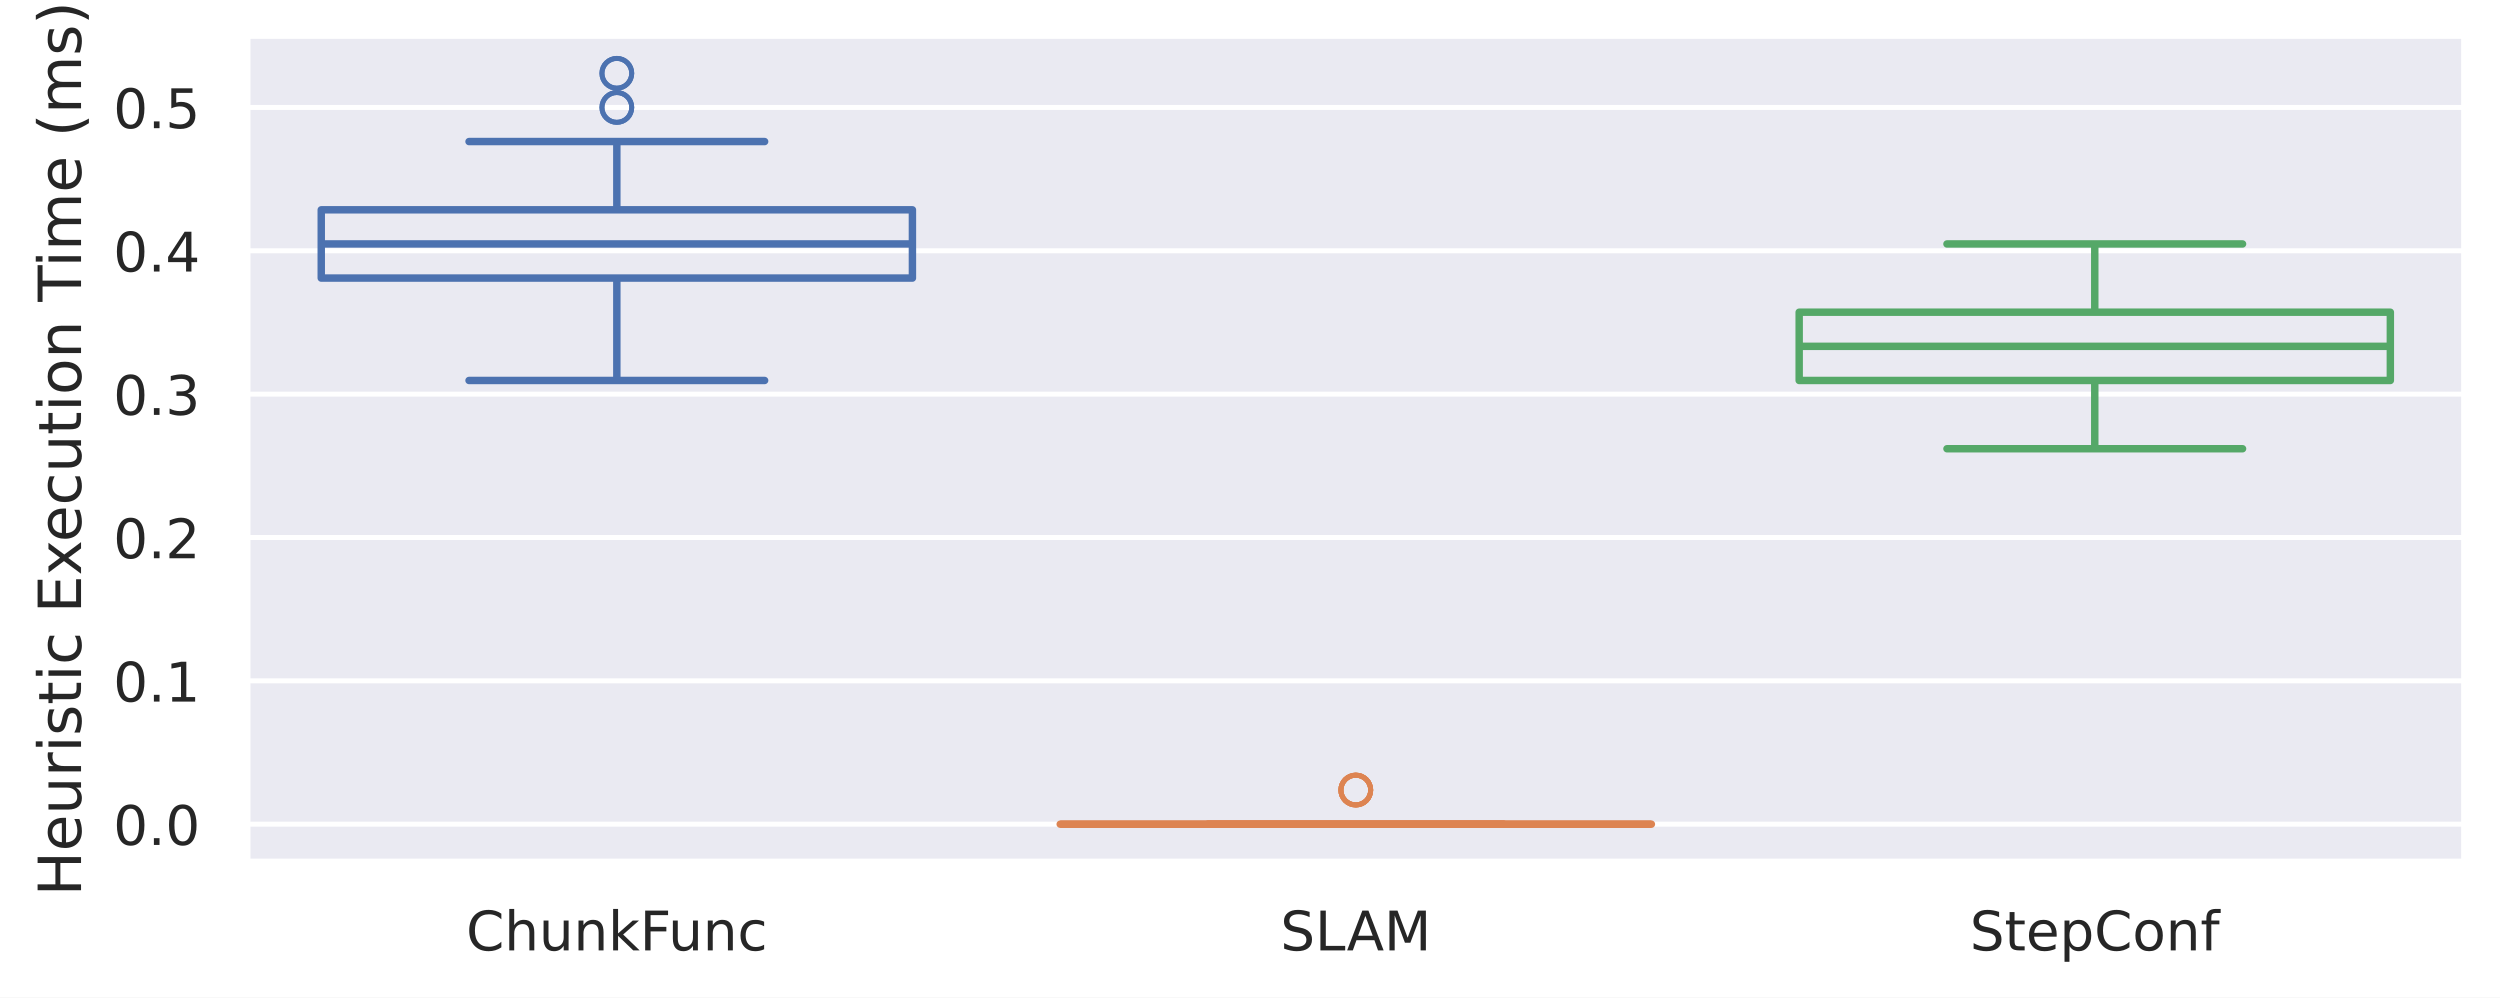
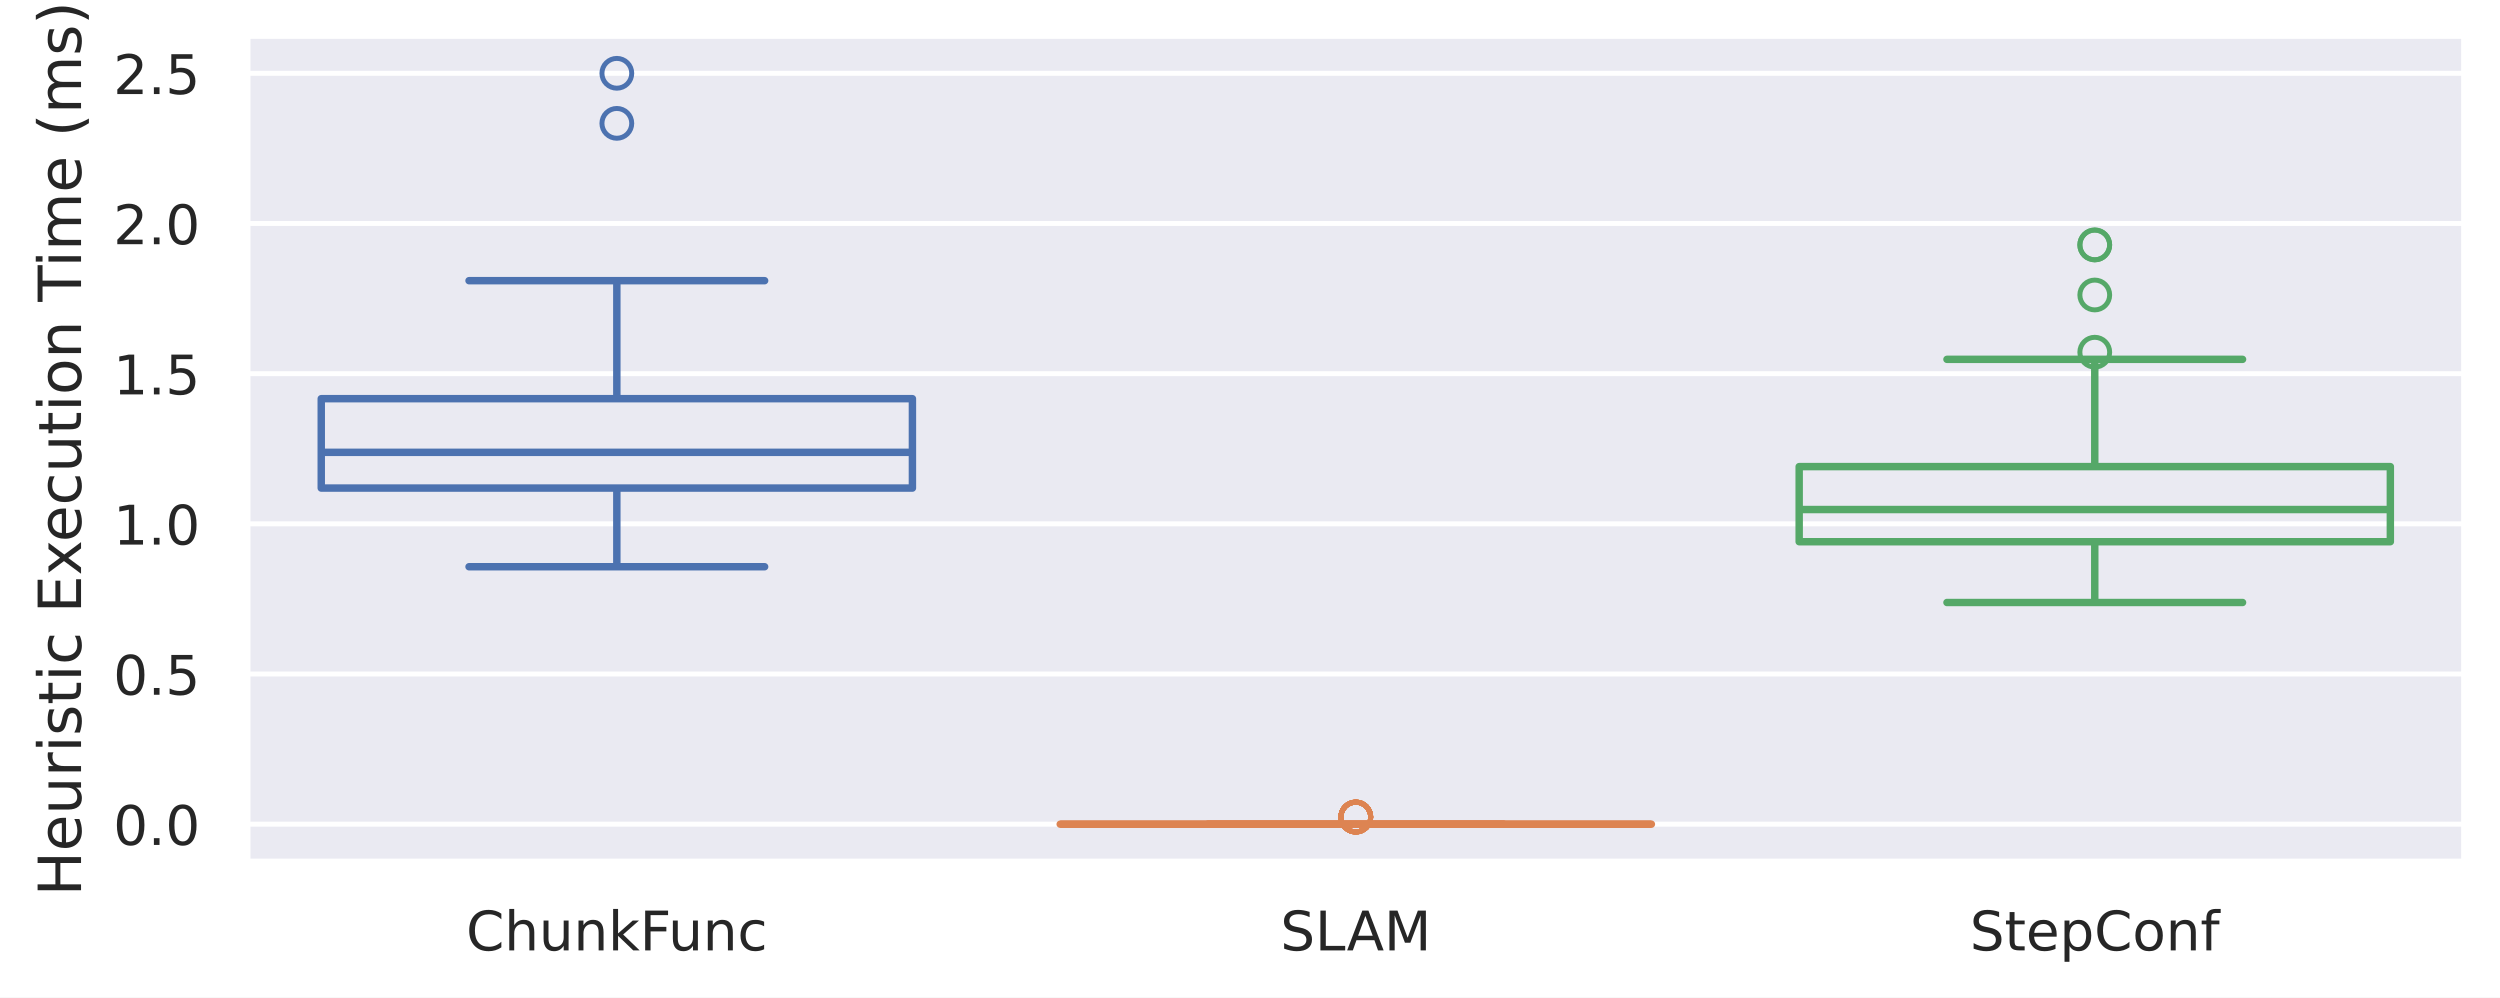
<svg xmlns="http://www.w3.org/2000/svg" xmlns:xlink="http://www.w3.org/1999/xlink" width="503.407pt" height="200.866pt" viewBox="0 0 503.407 200.866" version="1.1">
  <defs>
    <style type="text/css">*{stroke-linejoin: round; stroke-linecap: butt}</style>
  </defs>
  <g id="figure_1">
    <g id="patch_1">
      <path d="M 0 200.866  L 503.407 200.866  L 503.407 0  L 0 0  z " style="fill: #ffffff" />
    </g>
    <g id="axes_1">
      <g id="patch_2">
        <path d="M 49.807 173.52  L 496.207 173.52  L 496.207 7.2  L 49.807 7.2  z " style="fill: #eaeaf2" />
      </g>
      <g id="matplotlib.axis_1">
        <g id="xtick_1">
          <g id="text_1">
            <g style="fill: #262626" transform="translate(93.86867 191.3783) scale(0.11 -0.11)">
              <defs>
                <path id="DejaVuSans-43" d="M 4122 4306  L 4122 3641  Q 3803 3938 3442 4084  Q 3081 4231 2675 4231  Q 1875 4231 1450 3742  Q 1025 3253 1025 2328  Q 1025 1406 1450 917  Q 1875 428 2675 428  Q 3081 428 3442 575  Q 3803 722 4122 1019  L 4122 359  Q 3791 134 3420 21  Q 3050 -91 2638 -91  Q 1578 -91 968 557  Q 359 1206 359 2328  Q 359 3453 968 4101  Q 1578 4750 2638 4750  Q 3056 4750 3426 4639  Q 3797 4528 4122 4306  z " transform="scale(0.015625)" />
                <path id="DejaVuSans-68" d="M 3513 2113  L 3513 0  L 2938 0  L 2938 2094  Q 2938 2591 2744 2837  Q 2550 3084 2163 3084  Q 1697 3084 1428 2787  Q 1159 2491 1159 1978  L 1159 0  L 581 0  L 581 4863  L 1159 4863  L 1159 2956  Q 1366 3272 1645 3428  Q 1925 3584 2291 3584  Q 2894 3584 3203 3211  Q 3513 2838 3513 2113  z " transform="scale(0.015625)" />
                <path id="DejaVuSans-75" d="M 544 1381  L 544 3500  L 1119 3500  L 1119 1403  Q 1119 906 1312 657  Q 1506 409 1894 409  Q 2359 409 2629 706  Q 2900 1003 2900 1516  L 2900 3500  L 3475 3500  L 3475 0  L 2900 0  L 2900 538  Q 2691 219 2414 64  Q 2138 -91 1772 -91  Q 1169 -91 856 284  Q 544 659 544 1381  z M 1991 3584  L 1991 3584  z " transform="scale(0.015625)" />
                <path id="DejaVuSans-6e" d="M 3513 2113  L 3513 0  L 2938 0  L 2938 2094  Q 2938 2591 2744 2837  Q 2550 3084 2163 3084  Q 1697 3084 1428 2787  Q 1159 2491 1159 1978  L 1159 0  L 581 0  L 581 3500  L 1159 3500  L 1159 2956  Q 1366 3272 1645 3428  Q 1925 3584 2291 3584  Q 2894 3584 3203 3211  Q 3513 2838 3513 2113  z " transform="scale(0.015625)" />
                <path id="DejaVuSans-6b" d="M 581 4863  L 1159 4863  L 1159 1991  L 2875 3500  L 3609 3500  L 1753 1863  L 3688 0  L 2938 0  L 1159 1709  L 1159 0  L 581 0  L 581 4863  z " transform="scale(0.015625)" />
                <path id="DejaVuSans-46" d="M 628 4666  L 3309 4666  L 3309 4134  L 1259 4134  L 1259 2759  L 3109 2759  L 3109 2228  L 1259 2228  L 1259 0  L 628 0  L 628 4666  z " transform="scale(0.015625)" />
                <path id="DejaVuSans-63" d="M 3122 3366  L 3122 2828  Q 2878 2963 2633 3030  Q 2388 3097 2138 3097  Q 1578 3097 1268 2742  Q 959 2388 959 1747  Q 959 1106 1268 751  Q 1578 397 2138 397  Q 2388 397 2633 464  Q 2878 531 3122 666  L 3122 134  Q 2881 22 2623 -34  Q 2366 -91 2075 -91  Q 1284 -91 818 406  Q 353 903 353 1747  Q 353 2603 823 3093  Q 1294 3584 2113 3584  Q 2378 3584 2631 3529  Q 2884 3475 3122 3366  z " transform="scale(0.015625)" />
              </defs>
              <use xlink:href="#DejaVuSans-43" />
              <use xlink:href="#DejaVuSans-68" x="69.824" />
              <use xlink:href="#DejaVuSans-75" x="133.203" />
              <use xlink:href="#DejaVuSans-6e" x="196.582" />
              <use xlink:href="#DejaVuSans-6b" x="259.961" />
              <use xlink:href="#DejaVuSans-46" x="317.871" />
              <use xlink:href="#DejaVuSans-75" x="369.891" />
              <use xlink:href="#DejaVuSans-6e" x="433.27" />
              <use xlink:href="#DejaVuSans-63" x="496.648" />
            </g>
          </g>
        </g>
        <g id="xtick_2">
          <g id="text_2">
            <g style="fill: #262626" transform="translate(257.8195 191.3783) scale(0.11 -0.11)">
              <defs>
                <path id="DejaVuSans-53" d="M 3425 4513  L 3425 3897  Q 3066 4069 2747 4153  Q 2428 4238 2131 4238  Q 1616 4238 1336 4038  Q 1056 3838 1056 3469  Q 1056 3159 1242 3001  Q 1428 2844 1947 2747  L 2328 2669  Q 3034 2534 3370 2195  Q 3706 1856 3706 1288  Q 3706 609 3251 259  Q 2797 -91 1919 -91  Q 1588 -91 1214 -16  Q 841 59 441 206  L 441 856  Q 825 641 1194 531  Q 1563 422 1919 422  Q 2459 422 2753 634  Q 3047 847 3047 1241  Q 3047 1584 2836 1778  Q 2625 1972 2144 2069  L 1759 2144  Q 1053 2284 737 2584  Q 422 2884 422 3419  Q 422 4038 858 4394  Q 1294 4750 2059 4750  Q 2388 4750 2728 4690  Q 3069 4631 3425 4513  z " transform="scale(0.015625)" />
                <path id="DejaVuSans-4c" d="M 628 4666  L 1259 4666  L 1259 531  L 3531 531  L 3531 0  L 628 0  L 628 4666  z " transform="scale(0.015625)" />
                <path id="DejaVuSans-41" d="M 2188 4044  L 1331 1722  L 3047 1722  L 2188 4044  z M 1831 4666  L 2547 4666  L 4325 0  L 3669 0  L 3244 1197  L 1141 1197  L 716 0  L 50 0  L 1831 4666  z " transform="scale(0.015625)" />
                <path id="DejaVuSans-4d" d="M 628 4666  L 1569 4666  L 2759 1491  L 3956 4666  L 4897 4666  L 4897 0  L 4281 0  L 4281 4097  L 3078 897  L 2444 897  L 1241 4097  L 1241 0  L 628 0  L 628 4666  z " transform="scale(0.015625)" />
              </defs>
              <use xlink:href="#DejaVuSans-53" />
              <use xlink:href="#DejaVuSans-4c" x="63.477" />
              <use xlink:href="#DejaVuSans-41" x="121.439" />
              <use xlink:href="#DejaVuSans-4d" x="189.848" />
            </g>
          </g>
        </g>
        <g id="xtick_3">
          <g id="text_3">
            <g style="fill: #262626" transform="translate(396.6559 191.3783) scale(0.11 -0.11)">
              <defs>
                <path id="DejaVuSans-74" d="M 1172 4494  L 1172 3500  L 2356 3500  L 2356 3053  L 1172 3053  L 1172 1153  Q 1172 725 1289 603  Q 1406 481 1766 481  L 2356 481  L 2356 0  L 1766 0  Q 1100 0 847 248  Q 594 497 594 1153  L 594 3053  L 172 3053  L 172 3500  L 594 3500  L 594 4494  L 1172 4494  z " transform="scale(0.015625)" />
                <path id="DejaVuSans-65" d="M 3597 1894  L 3597 1613  L 953 1613  Q 991 1019 1311 708  Q 1631 397 2203 397  Q 2534 397 2845 478  Q 3156 559 3463 722  L 3463 178  Q 3153 47 2828 -22  Q 2503 -91 2169 -91  Q 1331 -91 842 396  Q 353 884 353 1716  Q 353 2575 817 3079  Q 1281 3584 2069 3584  Q 2775 3584 3186 3129  Q 3597 2675 3597 1894  z M 3022 2063  Q 3016 2534 2758 2815  Q 2500 3097 2075 3097  Q 1594 3097 1305 2825  Q 1016 2553 972 2059  L 3022 2063  z " transform="scale(0.015625)" />
                <path id="DejaVuSans-70" d="M 1159 525  L 1159 -1331  L 581 -1331  L 581 3500  L 1159 3500  L 1159 2969  Q 1341 3281 1617 3432  Q 1894 3584 2278 3584  Q 2916 3584 3314 3078  Q 3713 2572 3713 1747  Q 3713 922 3314 415  Q 2916 -91 2278 -91  Q 1894 -91 1617 61  Q 1341 213 1159 525  z M 3116 1747  Q 3116 2381 2855 2742  Q 2594 3103 2138 3103  Q 1681 3103 1420 2742  Q 1159 2381 1159 1747  Q 1159 1113 1420 752  Q 1681 391 2138 391  Q 2594 391 2855 752  Q 3116 1113 3116 1747  z " transform="scale(0.015625)" />
                <path id="DejaVuSans-6f" d="M 1959 3097  Q 1497 3097 1228 2736  Q 959 2375 959 1747  Q 959 1119 1226 758  Q 1494 397 1959 397  Q 2419 397 2687 759  Q 2956 1122 2956 1747  Q 2956 2369 2687 2733  Q 2419 3097 1959 3097  z M 1959 3584  Q 2709 3584 3137 3096  Q 3566 2609 3566 1747  Q 3566 888 3137 398  Q 2709 -91 1959 -91  Q 1206 -91 779 398  Q 353 888 353 1747  Q 353 2609 779 3096  Q 1206 3584 1959 3584  z " transform="scale(0.015625)" />
                <path id="DejaVuSans-66" d="M 2375 4863  L 2375 4384  L 1825 4384  Q 1516 4384 1395 4259  Q 1275 4134 1275 3809  L 1275 3500  L 2222 3500  L 2222 3053  L 1275 3053  L 1275 0  L 697 0  L 697 3053  L 147 3053  L 147 3500  L 697 3500  L 697 3744  Q 697 4328 969 4595  Q 1241 4863 1831 4863  L 2375 4863  z " transform="scale(0.015625)" />
              </defs>
              <use xlink:href="#DejaVuSans-53" />
              <use xlink:href="#DejaVuSans-74" x="63.477" />
              <use xlink:href="#DejaVuSans-65" x="102.686" />
              <use xlink:href="#DejaVuSans-70" x="164.209" />
              <use xlink:href="#DejaVuSans-43" x="227.686" />
              <use xlink:href="#DejaVuSans-6f" x="297.51" />
              <use xlink:href="#DejaVuSans-6e" x="358.691" />
              <use xlink:href="#DejaVuSans-66" x="422.07" />
            </g>
          </g>
        </g>
      </g>
      <g id="matplotlib.axis_2">
        <g id="ytick_1">
          <g id="line2d_1">
-             <path d="M 49.807 165.96  L 496.207 165.96  " clip-path="url(#pb1364925b4)" style="fill: none; stroke: #ffffff; stroke-linecap: round" />
+             <path d="M 49.807 165.96  L 496.207 165.96  " clip-path="url(#p8daf8f46fb)" style="fill: none; stroke: #ffffff; stroke-linecap: round" />
          </g>
          <g id="text_4">
            <g style="fill: #262626" transform="translate(22.81375 170.1391) scale(0.11 -0.11)">
              <defs>
                <path id="DejaVuSans-30" d="M 2034 4250  Q 1547 4250 1301 3770  Q 1056 3291 1056 2328  Q 1056 1369 1301 889  Q 1547 409 2034 409  Q 2525 409 2770 889  Q 3016 1369 3016 2328  Q 3016 3291 2770 3770  Q 2525 4250 2034 4250  z M 2034 4750  Q 2819 4750 3233 4129  Q 3647 3509 3647 2328  Q 3647 1150 3233 529  Q 2819 -91 2034 -91  Q 1250 -91 836 529  Q 422 1150 422 2328  Q 422 3509 836 4129  Q 1250 4750 2034 4750  z " transform="scale(0.015625)" />
                <path id="DejaVuSans-2e" d="M 684 794  L 1344 794  L 1344 0  L 684 0  L 684 794  z " transform="scale(0.015625)" />
              </defs>
              <use xlink:href="#DejaVuSans-30" />
              <use xlink:href="#DejaVuSans-2e" x="63.623" />
              <use xlink:href="#DejaVuSans-30" x="95.41" />
            </g>
          </g>
        </g>
        <g id="ytick_2">
          <g id="line2d_2">
-             <path d="M 49.807 137.095  L 496.207 137.095  " clip-path="url(#pb1364925b4)" style="fill: none; stroke: #ffffff; stroke-linecap: round" />
+             <path d="M 49.807 135.72  L 496.207 135.72  " clip-path="url(#p8daf8f46fb)" style="fill: none; stroke: #ffffff; stroke-linecap: round" />
          </g>
          <g id="text_5">
-             <g style="fill: #262626" transform="translate(22.81375 141.2737) scale(0.11 -0.11)">
-               <defs>
-                 <path id="DejaVuSans-31" d="M 794 531  L 1825 531  L 1825 4091  L 703 3866  L 703 4441  L 1819 4666  L 2450 4666  L 2450 531  L 3481 531  L 3481 0  L 794 0  L 794 531  z " transform="scale(0.015625)" />
+             <g style="fill: #262626" transform="translate(22.81375 139.8991) scale(0.11 -0.11)">
+               <defs>
+                 <path id="DejaVuSans-35" d="M 691 4666  L 3169 4666  L 3169 4134  L 1269 4134  L 1269 2991  Q 1406 3038 1543 3061  Q 1681 3084 1819 3084  Q 2600 3084 3056 2656  Q 3513 2228 3513 1497  Q 3513 744 3044 326  Q 2575 -91 1722 -91  Q 1428 -91 1123 -41  Q 819 9 494 109  L 494 744  Q 775 591 1075 516  Q 1375 441 1709 441  Q 2250 441 2565 725  Q 2881 1009 2881 1497  Q 2881 1984 2565 2268  Q 2250 2553 1709 2553  Q 1456 2553 1204 2497  Q 953 2441 691 2322  L 691 4666  z " transform="scale(0.015625)" />
              </defs>
              <use xlink:href="#DejaVuSans-30" />
              <use xlink:href="#DejaVuSans-2e" x="63.623" />
-               <use xlink:href="#DejaVuSans-31" x="95.41" />
+               <use xlink:href="#DejaVuSans-35" x="95.41" />
            </g>
          </g>
        </g>
        <g id="ytick_3">
          <g id="line2d_3">
-             <path d="M 49.807 108.229  L 496.207 108.229  " clip-path="url(#pb1364925b4)" style="fill: none; stroke: #ffffff; stroke-linecap: round" />
+             <path d="M 49.807 105.48  L 496.207 105.48  " clip-path="url(#p8daf8f46fb)" style="fill: none; stroke: #ffffff; stroke-linecap: round" />
          </g>
          <g id="text_6">
-             <g style="fill: #262626" transform="translate(22.81375 112.4082) scale(0.11 -0.11)">
-               <defs>
-                 <path id="DejaVuSans-32" d="M 1228 531  L 3431 531  L 3431 0  L 469 0  L 469 531  Q 828 903 1448 1529  Q 2069 2156 2228 2338  Q 2531 2678 2651 2914  Q 2772 3150 2772 3378  Q 2772 3750 2511 3984  Q 2250 4219 1831 4219  Q 1534 4219 1204 4116  Q 875 4013 500 3803  L 500 4441  Q 881 4594 1212 4672  Q 1544 4750 1819 4750  Q 2544 4750 2975 4387  Q 3406 4025 3406 3419  Q 3406 3131 3298 2873  Q 3191 2616 2906 2266  Q 2828 2175 2409 1742  Q 1991 1309 1228 531  z " transform="scale(0.015625)" />
-               </defs>
-               <use xlink:href="#DejaVuSans-30" />
-               <use xlink:href="#DejaVuSans-2e" x="63.623" />
-               <use xlink:href="#DejaVuSans-32" x="95.41" />
+             <g style="fill: #262626" transform="translate(22.81375 109.6591) scale(0.11 -0.11)">
+               <defs>
+                 <path id="DejaVuSans-31" d="M 794 531  L 1825 531  L 1825 4091  L 703 3866  L 703 4441  L 1819 4666  L 2450 4666  L 2450 531  L 3481 531  L 3481 0  L 794 0  L 794 531  z " transform="scale(0.015625)" />
+               </defs>
+               <use xlink:href="#DejaVuSans-31" />
+               <use xlink:href="#DejaVuSans-2e" x="63.623" />
+               <use xlink:href="#DejaVuSans-30" x="95.41" />
            </g>
          </g>
        </g>
        <g id="ytick_4">
          <g id="line2d_4">
-             <path d="M 49.807 79.364  L 496.207 79.364  " clip-path="url(#pb1364925b4)" style="fill: none; stroke: #ffffff; stroke-linecap: round" />
+             <path d="M 49.807 75.24  L 496.207 75.24  " clip-path="url(#p8daf8f46fb)" style="fill: none; stroke: #ffffff; stroke-linecap: round" />
          </g>
          <g id="text_7">
-             <g style="fill: #262626" transform="translate(22.81375 83.54278) scale(0.11 -0.11)">
-               <defs>
-                 <path id="DejaVuSans-33" d="M 2597 2516  Q 3050 2419 3304 2112  Q 3559 1806 3559 1356  Q 3559 666 3084 287  Q 2609 -91 1734 -91  Q 1441 -91 1130 -33  Q 819 25 488 141  L 488 750  Q 750 597 1062 519  Q 1375 441 1716 441  Q 2309 441 2620 675  Q 2931 909 2931 1356  Q 2931 1769 2642 2001  Q 2353 2234 1838 2234  L 1294 2234  L 1294 2753  L 1863 2753  Q 2328 2753 2575 2939  Q 2822 3125 2822 3475  Q 2822 3834 2567 4026  Q 2313 4219 1838 4219  Q 1578 4219 1281 4162  Q 984 4106 628 3988  L 628 4550  Q 988 4650 1302 4700  Q 1616 4750 1894 4750  Q 2613 4750 3031 4423  Q 3450 4097 3450 3541  Q 3450 3153 3228 2886  Q 3006 2619 2597 2516  z " transform="scale(0.015625)" />
-               </defs>
-               <use xlink:href="#DejaVuSans-30" />
-               <use xlink:href="#DejaVuSans-2e" x="63.623" />
-               <use xlink:href="#DejaVuSans-33" x="95.41" />
+             <g style="fill: #262626" transform="translate(22.81375 79.41914) scale(0.11 -0.11)">
+               <use xlink:href="#DejaVuSans-31" />
+               <use xlink:href="#DejaVuSans-2e" x="63.623" />
+               <use xlink:href="#DejaVuSans-35" x="95.41" />
            </g>
          </g>
        </g>
        <g id="ytick_5">
          <g id="line2d_5">
-             <path d="M 49.807 50.498  L 496.207 50.498  " clip-path="url(#pb1364925b4)" style="fill: none; stroke: #ffffff; stroke-linecap: round" />
+             <path d="M 49.807 45  L 496.207 45  " clip-path="url(#p8daf8f46fb)" style="fill: none; stroke: #ffffff; stroke-linecap: round" />
          </g>
          <g id="text_8">
-             <g style="fill: #262626" transform="translate(22.81375 54.67732) scale(0.11 -0.11)">
-               <defs>
-                 <path id="DejaVuSans-34" d="M 2419 4116  L 825 1625  L 2419 1625  L 2419 4116  z M 2253 4666  L 3047 4666  L 3047 1625  L 3713 1625  L 3713 1100  L 3047 1100  L 3047 0  L 2419 0  L 2419 1100  L 313 1100  L 313 1709  L 2253 4666  z " transform="scale(0.015625)" />
-               </defs>
-               <use xlink:href="#DejaVuSans-30" />
-               <use xlink:href="#DejaVuSans-2e" x="63.623" />
-               <use xlink:href="#DejaVuSans-34" x="95.41" />
+             <g style="fill: #262626" transform="translate(22.81375 49.17914) scale(0.11 -0.11)">
+               <defs>
+                 <path id="DejaVuSans-32" d="M 1228 531  L 3431 531  L 3431 0  L 469 0  L 469 531  Q 828 903 1448 1529  Q 2069 2156 2228 2338  Q 2531 2678 2651 2914  Q 2772 3150 2772 3378  Q 2772 3750 2511 3984  Q 2250 4219 1831 4219  Q 1534 4219 1204 4116  Q 875 4013 500 3803  L 500 4441  Q 881 4594 1212 4672  Q 1544 4750 1819 4750  Q 2544 4750 2975 4387  Q 3406 4025 3406 3419  Q 3406 3131 3298 2873  Q 3191 2616 2906 2266  Q 2828 2175 2409 1742  Q 1991 1309 1228 531  z " transform="scale(0.015625)" />
+               </defs>
+               <use xlink:href="#DejaVuSans-32" />
+               <use xlink:href="#DejaVuSans-2e" x="63.623" />
+               <use xlink:href="#DejaVuSans-30" x="95.41" />
            </g>
          </g>
        </g>
        <g id="ytick_6">
          <g id="line2d_6">
-             <path d="M 49.807 21.633  L 496.207 21.633  " clip-path="url(#pb1364925b4)" style="fill: none; stroke: #ffffff; stroke-linecap: round" />
+             <path d="M 49.807 14.76  L 496.207 14.76  " clip-path="url(#p8daf8f46fb)" style="fill: none; stroke: #ffffff; stroke-linecap: round" />
          </g>
          <g id="text_9">
-             <g style="fill: #262626" transform="translate(22.81375 25.81187) scale(0.11 -0.11)">
-               <defs>
-                 <path id="DejaVuSans-35" d="M 691 4666  L 3169 4666  L 3169 4134  L 1269 4134  L 1269 2991  Q 1406 3038 1543 3061  Q 1681 3084 1819 3084  Q 2600 3084 3056 2656  Q 3513 2228 3513 1497  Q 3513 744 3044 326  Q 2575 -91 1722 -91  Q 1428 -91 1123 -41  Q 819 9 494 109  L 494 744  Q 775 591 1075 516  Q 1375 441 1709 441  Q 2250 441 2565 725  Q 2881 1009 2881 1497  Q 2881 1984 2565 2268  Q 2250 2553 1709 2553  Q 1456 2553 1204 2497  Q 953 2441 691 2322  L 691 4666  z " transform="scale(0.015625)" />
-               </defs>
-               <use xlink:href="#DejaVuSans-30" />
+             <g style="fill: #262626" transform="translate(22.81375 18.93914) scale(0.11 -0.11)">
+               <use xlink:href="#DejaVuSans-32" />
              <use xlink:href="#DejaVuSans-2e" x="63.623" />
              <use xlink:href="#DejaVuSans-35" x="95.41" />
            </g>
          </g>
        </g>
        <g id="text_10">
          <g style="fill: #262626" transform="translate(16.31812 180.4378) rotate(-90) scale(0.12 -0.12)">
            <defs>
              <path id="DejaVuSans-48" d="M 628 4666  L 1259 4666  L 1259 2753  L 3553 2753  L 3553 4666  L 4184 4666  L 4184 0  L 3553 0  L 3553 2222  L 1259 2222  L 1259 0  L 628 0  L 628 4666  z " transform="scale(0.015625)" />
              <path id="DejaVuSans-72" d="M 2631 2963  Q 2534 3019 2420 3045  Q 2306 3072 2169 3072  Q 1681 3072 1420 2755  Q 1159 2438 1159 1844  L 1159 0  L 581 0  L 581 3500  L 1159 3500  L 1159 2956  Q 1341 3275 1631 3429  Q 1922 3584 2338 3584  Q 2397 3584 2469 3576  Q 2541 3569 2628 3553  L 2631 2963  z " transform="scale(0.015625)" />
              <path id="DejaVuSans-69" d="M 603 3500  L 1178 3500  L 1178 0  L 603 0  L 603 3500  z M 603 4863  L 1178 4863  L 1178 4134  L 603 4134  L 603 4863  z " transform="scale(0.015625)" />
              <path id="DejaVuSans-73" d="M 2834 3397  L 2834 2853  Q 2591 2978 2328 3040  Q 2066 3103 1784 3103  Q 1356 3103 1142 2972  Q 928 2841 928 2578  Q 928 2378 1081 2264  Q 1234 2150 1697 2047  L 1894 2003  Q 2506 1872 2764 1633  Q 3022 1394 3022 966  Q 3022 478 2636 193  Q 2250 -91 1575 -91  Q 1294 -91 989 -36  Q 684 19 347 128  L 347 722  Q 666 556 975 473  Q 1284 391 1588 391  Q 1994 391 2212 530  Q 2431 669 2431 922  Q 2431 1156 2273 1281  Q 2116 1406 1581 1522  L 1381 1569  Q 847 1681 609 1914  Q 372 2147 372 2553  Q 372 3047 722 3315  Q 1072 3584 1716 3584  Q 2034 3584 2315 3537  Q 2597 3491 2834 3397  z " transform="scale(0.015625)" />
              <path id="DejaVuSans-20" transform="scale(0.015625)" />
              <path id="DejaVuSans-45" d="M 628 4666  L 3578 4666  L 3578 4134  L 1259 4134  L 1259 2753  L 3481 2753  L 3481 2222  L 1259 2222  L 1259 531  L 3634 531  L 3634 0  L 628 0  L 628 4666  z " transform="scale(0.015625)" />
              <path id="DejaVuSans-78" d="M 3513 3500  L 2247 1797  L 3578 0  L 2900 0  L 1881 1375  L 863 0  L 184 0  L 1544 1831  L 300 3500  L 978 3500  L 1906 2253  L 2834 3500  L 3513 3500  z " transform="scale(0.015625)" />
              <path id="DejaVuSans-54" d="M -19 4666  L 3928 4666  L 3928 4134  L 2272 4134  L 2272 0  L 1638 0  L 1638 4134  L -19 4134  L -19 4666  z " transform="scale(0.015625)" />
              <path id="DejaVuSans-6d" d="M 3328 2828  Q 3544 3216 3844 3400  Q 4144 3584 4550 3584  Q 5097 3584 5394 3201  Q 5691 2819 5691 2113  L 5691 0  L 5113 0  L 5113 2094  Q 5113 2597 4934 2840  Q 4756 3084 4391 3084  Q 3944 3084 3684 2787  Q 3425 2491 3425 1978  L 3425 0  L 2847 0  L 2847 2094  Q 2847 2600 2669 2842  Q 2491 3084 2119 3084  Q 1678 3084 1418 2786  Q 1159 2488 1159 1978  L 1159 0  L 581 0  L 581 3500  L 1159 3500  L 1159 2956  Q 1356 3278 1631 3431  Q 1906 3584 2284 3584  Q 2666 3584 2933 3390  Q 3200 3197 3328 2828  z " transform="scale(0.015625)" />
              <path id="DejaVuSans-28" d="M 1984 4856  Q 1566 4138 1362 3434  Q 1159 2731 1159 2009  Q 1159 1288 1364 580  Q 1569 -128 1984 -844  L 1484 -844  Q 1016 -109 783 600  Q 550 1309 550 2009  Q 550 2706 781 3412  Q 1013 4119 1484 4856  L 1984 4856  z " transform="scale(0.015625)" />
              <path id="DejaVuSans-29" d="M 513 4856  L 1013 4856  Q 1481 4119 1714 3412  Q 1947 2706 1947 2009  Q 1947 1309 1714 600  Q 1481 -109 1013 -844  L 513 -844  Q 928 -128 1133 580  Q 1338 1288 1338 2009  Q 1338 2731 1133 3434  Q 928 4138 513 4856  z " transform="scale(0.015625)" />
            </defs>
            <use xlink:href="#DejaVuSans-48" />
            <use xlink:href="#DejaVuSans-65" x="75.195" />
            <use xlink:href="#DejaVuSans-75" x="136.719" />
            <use xlink:href="#DejaVuSans-72" x="200.098" />
            <use xlink:href="#DejaVuSans-69" x="241.211" />
            <use xlink:href="#DejaVuSans-73" x="268.994" />
            <use xlink:href="#DejaVuSans-74" x="321.094" />
            <use xlink:href="#DejaVuSans-69" x="360.303" />
            <use xlink:href="#DejaVuSans-63" x="388.086" />
            <use xlink:href="#DejaVuSans-20" x="443.066" />
            <use xlink:href="#DejaVuSans-45" x="474.854" />
            <use xlink:href="#DejaVuSans-78" x="538.037" />
            <use xlink:href="#DejaVuSans-65" x="594.092" />
            <use xlink:href="#DejaVuSans-63" x="655.615" />
            <use xlink:href="#DejaVuSans-75" x="710.596" />
            <use xlink:href="#DejaVuSans-74" x="773.975" />
            <use xlink:href="#DejaVuSans-69" x="813.184" />
            <use xlink:href="#DejaVuSans-6f" x="840.967" />
            <use xlink:href="#DejaVuSans-6e" x="902.148" />
            <use xlink:href="#DejaVuSans-20" x="965.527" />
            <use xlink:href="#DejaVuSans-54" x="997.314" />
            <use xlink:href="#DejaVuSans-69" x="1055.273" />
            <use xlink:href="#DejaVuSans-6d" x="1083.057" />
            <use xlink:href="#DejaVuSans-65" x="1180.469" />
            <use xlink:href="#DejaVuSans-20" x="1241.992" />
            <use xlink:href="#DejaVuSans-28" x="1273.779" />
            <use xlink:href="#DejaVuSans-6d" x="1312.793" />
            <use xlink:href="#DejaVuSans-73" x="1410.205" />
            <use xlink:href="#DejaVuSans-29" x="1462.305" />
          </g>
        </g>
      </g>
      <g id="line2d_7">
-         <path d="M 64.687 55.996  L 183.727 55.996  L 183.727 42.251  L 64.687 42.251  L 64.687 55.996  " clip-path="url(#pb1364925b4)" style="fill: none; stroke: #4c72b0; stroke-width: 1.5; stroke-linecap: round" />
+         <path d="M 64.687 98.28  L 183.727 98.28  L 183.727 80.28  L 64.687 80.28  L 64.687 98.28  " clip-path="url(#p8daf8f46fb)" style="fill: none; stroke: #4c72b0; stroke-width: 1.5; stroke-linecap: round" />
      </g>
      <g id="line2d_8">
-         <path d="M 124.207 55.996  L 124.207 76.615  " clip-path="url(#pb1364925b4)" style="fill: none; stroke: #4c72b0; stroke-width: 1.5" />
+         <path d="M 124.207 98.28  L 124.207 114.12  " clip-path="url(#p8daf8f46fb)" style="fill: none; stroke: #4c72b0; stroke-width: 1.5" />
      </g>
      <g id="line2d_9">
-         <path d="M 124.207 42.251  L 124.207 28.505  " clip-path="url(#pb1364925b4)" style="fill: none; stroke: #4c72b0; stroke-width: 1.5" />
+         <path d="M 124.207 80.28  L 124.207 56.52  " clip-path="url(#p8daf8f46fb)" style="fill: none; stroke: #4c72b0; stroke-width: 1.5" />
      </g>
      <g id="line2d_10">
-         <path d="M 94.447 76.615  L 153.967 76.615  " clip-path="url(#pb1364925b4)" style="fill: none; stroke: #4c72b0; stroke-width: 1.5; stroke-linecap: round" />
+         <path d="M 94.447 114.12  L 153.967 114.12  " clip-path="url(#p8daf8f46fb)" style="fill: none; stroke: #4c72b0; stroke-width: 1.5; stroke-linecap: round" />
      </g>
      <g id="line2d_11">
-         <path d="M 94.447 28.505  L 153.967 28.505  " clip-path="url(#pb1364925b4)" style="fill: none; stroke: #4c72b0; stroke-width: 1.5; stroke-linecap: round" />
+         <path d="M 94.447 56.52  L 153.967 56.52  " clip-path="url(#p8daf8f46fb)" style="fill: none; stroke: #4c72b0; stroke-width: 1.5; stroke-linecap: round" />
      </g>
      <g id="line2d_12">
        <defs>
-           <path id="m451eee7e37" d="M 0 3  C 0.796 3 1.559 2.684 2.121 2.121  C 2.684 1.559 3 0.796 3 0  C 3 -0.796 2.684 -1.559 2.121 -2.121  C 1.559 -2.684 0.796 -3 0 -3  C -0.796 -3 -1.559 -2.684 -2.121 -2.121  C -2.684 -1.559 -3 -0.796 -3 0  C -3 0.796 -2.684 1.559 -2.121 2.121  C -1.559 2.684 -0.796 3 0 3  z " style="stroke: #4c72b0" />
+           <path id="m0aa0bdcb26" d="M 0 3  C 0.796 3 1.559 2.684 2.121 2.121  C 2.684 1.559 3 0.796 3 0  C 3 -0.796 2.684 -1.559 2.121 -2.121  C 1.559 -2.684 0.796 -3 0 -3  C -0.796 -3 -1.559 -2.684 -2.121 -2.121  C -2.684 -1.559 -3 -0.796 -3 0  C -3 0.796 -2.684 1.559 -2.121 2.121  C -1.559 2.684 -0.796 3 0 3  z " style="stroke: #4c72b0" />
        </defs>
-         <g clip-path="url(#pb1364925b4)">
-           <use xlink:href="#m451eee7e37" x="124.207" y="21.633" style="fill-opacity: 0; stroke: #4c72b0" />
-           <use xlink:href="#m451eee7e37" x="124.207" y="14.76" style="fill-opacity: 0; stroke: #4c72b0" />
-           <use xlink:href="#m451eee7e37" x="124.207" y="21.633" style="fill-opacity: 0; stroke: #4c72b0" />
-           <use xlink:href="#m451eee7e37" x="124.207" y="14.76" style="fill-opacity: 0; stroke: #4c72b0" />
+         <g clip-path="url(#p8daf8f46fb)">
+           <use xlink:href="#m0aa0bdcb26" x="124.207" y="14.76" style="fill-opacity: 0; stroke: #4c72b0" />
+           <use xlink:href="#m0aa0bdcb26" x="124.207" y="24.84" style="fill-opacity: 0; stroke: #4c72b0" />
        </g>
      </g>
      <g id="line2d_13">
-         <path d="M 213.487 165.96  L 332.527 165.96  L 332.527 165.96  L 213.487 165.96  L 213.487 165.96  " clip-path="url(#pb1364925b4)" style="fill: none; stroke: #dd8452; stroke-width: 1.5; stroke-linecap: round" />
+         <path d="M 213.487 165.96  L 332.527 165.96  L 332.527 165.96  L 213.487 165.96  L 213.487 165.96  " clip-path="url(#p8daf8f46fb)" style="fill: none; stroke: #dd8452; stroke-width: 1.5; stroke-linecap: round" />
      </g>
      <g id="line2d_14">
-         <path d="M 273.007 165.96  L 273.007 165.96  " clip-path="url(#pb1364925b4)" style="fill: none; stroke: #dd8452; stroke-width: 1.5" />
+         <path d="M 273.007 165.96  L 273.007 165.96  " clip-path="url(#p8daf8f46fb)" style="fill: none; stroke: #dd8452; stroke-width: 1.5" />
      </g>
      <g id="line2d_15">
-         <path d="M 273.007 165.96  L 273.007 165.96  " clip-path="url(#pb1364925b4)" style="fill: none; stroke: #dd8452; stroke-width: 1.5" />
+         <path d="M 273.007 165.96  L 273.007 165.96  " clip-path="url(#p8daf8f46fb)" style="fill: none; stroke: #dd8452; stroke-width: 1.5" />
      </g>
      <g id="line2d_16">
-         <path d="M 243.247 165.96  L 302.767 165.96  " clip-path="url(#pb1364925b4)" style="fill: none; stroke: #dd8452; stroke-width: 1.5; stroke-linecap: round" />
+         <path d="M 243.247 165.96  L 302.767 165.96  " clip-path="url(#p8daf8f46fb)" style="fill: none; stroke: #dd8452; stroke-width: 1.5; stroke-linecap: round" />
      </g>
      <g id="line2d_17">
-         <path d="M 243.247 165.96  L 302.767 165.96  " clip-path="url(#pb1364925b4)" style="fill: none; stroke: #dd8452; stroke-width: 1.5; stroke-linecap: round" />
+         <path d="M 243.247 165.96  L 302.767 165.96  " clip-path="url(#p8daf8f46fb)" style="fill: none; stroke: #dd8452; stroke-width: 1.5; stroke-linecap: round" />
      </g>
      <g id="line2d_18">
        <defs>
-           <path id="m604bf7488a" d="M 0 3  C 0.796 3 1.559 2.684 2.121 2.121  C 2.684 1.559 3 0.796 3 0  C 3 -0.796 2.684 -1.559 2.121 -2.121  C 1.559 -2.684 0.796 -3 0 -3  C -0.796 -3 -1.559 -2.684 -2.121 -2.121  C -2.684 -1.559 -3 -0.796 -3 0  C -3 0.796 -2.684 1.559 -2.121 2.121  C -1.559 2.684 -0.796 3 0 3  z " style="stroke: #dd8452" />
+           <path id="m3496465d35" d="M 0 3  C 0.796 3 1.559 2.684 2.121 2.121  C 2.684 1.559 3 0.796 3 0  C 3 -0.796 2.684 -1.559 2.121 -2.121  C 1.559 -2.684 0.796 -3 0 -3  C -0.796 -3 -1.559 -2.684 -2.121 -2.121  C -2.684 -1.559 -3 -0.796 -3 0  C -3 0.796 -2.684 1.559 -2.121 2.121  C -1.559 2.684 -0.796 3 0 3  z " style="stroke: #dd8452" />
        </defs>
-         <g clip-path="url(#pb1364925b4)">
-           <use xlink:href="#m604bf7488a" x="273.007" y="159.087" style="fill-opacity: 0; stroke: #dd8452" />
-           <use xlink:href="#m604bf7488a" x="273.007" y="159.087" style="fill-opacity: 0; stroke: #dd8452" />
-           <use xlink:href="#m604bf7488a" x="273.007" y="159.087" style="fill-opacity: 0; stroke: #dd8452" />
-           <use xlink:href="#m604bf7488a" x="273.007" y="159.087" style="fill-opacity: 0; stroke: #dd8452" />
+         <g clip-path="url(#p8daf8f46fb)">
+           <use xlink:href="#m3496465d35" x="273.007" y="164.52" style="fill-opacity: 0; stroke: #dd8452" />
+           <use xlink:href="#m3496465d35" x="273.007" y="164.52" style="fill-opacity: 0; stroke: #dd8452" />
+           <use xlink:href="#m3496465d35" x="273.007" y="164.52" style="fill-opacity: 0; stroke: #dd8452" />
+           <use xlink:href="#m3496465d35" x="273.007" y="164.52" style="fill-opacity: 0; stroke: #dd8452" />
+           <use xlink:href="#m3496465d35" x="273.007" y="164.52" style="fill-opacity: 0; stroke: #dd8452" />
+           <use xlink:href="#m3496465d35" x="273.007" y="164.52" style="fill-opacity: 0; stroke: #dd8452" />
+           <use xlink:href="#m3496465d35" x="273.007" y="164.52" style="fill-opacity: 0; stroke: #dd8452" />
+           <use xlink:href="#m3496465d35" x="273.007" y="164.52" style="fill-opacity: 0; stroke: #dd8452" />
+           <use xlink:href="#m3496465d35" x="273.007" y="164.52" style="fill-opacity: 0; stroke: #dd8452" />
+           <use xlink:href="#m3496465d35" x="273.007" y="164.52" style="fill-opacity: 0; stroke: #dd8452" />
+           <use xlink:href="#m3496465d35" x="273.007" y="164.52" style="fill-opacity: 0; stroke: #dd8452" />
+           <use xlink:href="#m3496465d35" x="273.007" y="164.52" style="fill-opacity: 0; stroke: #dd8452" />
+           <use xlink:href="#m3496465d35" x="273.007" y="164.52" style="fill-opacity: 0; stroke: #dd8452" />
        </g>
      </g>
      <g id="line2d_19">
-         <path d="M 362.287 76.615  L 481.327 76.615  L 481.327 62.869  L 362.287 62.869  L 362.287 76.615  " clip-path="url(#pb1364925b4)" style="fill: none; stroke: #55a868; stroke-width: 1.5; stroke-linecap: round" />
+         <path d="M 362.287 109.08  L 481.327 109.08  L 481.327 93.96  L 362.287 93.96  L 362.287 109.08  " clip-path="url(#p8daf8f46fb)" style="fill: none; stroke: #55a868; stroke-width: 1.5; stroke-linecap: round" />
      </g>
      <g id="line2d_20">
-         <path d="M 421.807 76.615  L 421.807 90.36  " clip-path="url(#pb1364925b4)" style="fill: none; stroke: #55a868; stroke-width: 1.5" />
+         <path d="M 421.807 109.08  L 421.807 121.32  " clip-path="url(#p8daf8f46fb)" style="fill: none; stroke: #55a868; stroke-width: 1.5" />
      </g>
      <g id="line2d_21">
-         <path d="M 421.807 62.869  L 421.807 49.124  " clip-path="url(#pb1364925b4)" style="fill: none; stroke: #55a868; stroke-width: 1.5" />
+         <path d="M 421.807 93.96  L 421.807 72.36  " clip-path="url(#p8daf8f46fb)" style="fill: none; stroke: #55a868; stroke-width: 1.5" />
      </g>
      <g id="line2d_22">
-         <path d="M 392.047 90.36  L 451.567 90.36  " clip-path="url(#pb1364925b4)" style="fill: none; stroke: #55a868; stroke-width: 1.5; stroke-linecap: round" />
+         <path d="M 392.047 121.32  L 451.567 121.32  " clip-path="url(#p8daf8f46fb)" style="fill: none; stroke: #55a868; stroke-width: 1.5; stroke-linecap: round" />
      </g>
      <g id="line2d_23">
-         <path d="M 392.047 49.124  L 451.567 49.124  " clip-path="url(#pb1364925b4)" style="fill: none; stroke: #55a868; stroke-width: 1.5; stroke-linecap: round" />
-       </g>
-       <g id="line2d_24" />
+         <path d="M 392.047 72.36  L 451.567 72.36  " clip-path="url(#p8daf8f46fb)" style="fill: none; stroke: #55a868; stroke-width: 1.5; stroke-linecap: round" />
+       </g>
+       <g id="line2d_24">
+         <defs>
+           <path id="m66bfdc9217" d="M 0 3  C 0.796 3 1.559 2.684 2.121 2.121  C 2.684 1.559 3 0.796 3 0  C 3 -0.796 2.684 -1.559 2.121 -2.121  C 1.559 -2.684 0.796 -3 0 -3  C -0.796 -3 -1.559 -2.684 -2.121 -2.121  C -2.684 -1.559 -3 -0.796 -3 0  C -3 0.796 -2.684 1.559 -2.121 2.121  C -1.559 2.684 -0.796 3 0 3  z " style="stroke: #55a868" />
+         </defs>
+         <g clip-path="url(#p8daf8f46fb)">
+           <use xlink:href="#m66bfdc9217" x="421.807" y="49.32" style="fill-opacity: 0; stroke: #55a868" />
+           <use xlink:href="#m66bfdc9217" x="421.807" y="70.92" style="fill-opacity: 0; stroke: #55a868" />
+           <use xlink:href="#m66bfdc9217" x="421.807" y="49.32" style="fill-opacity: 0; stroke: #55a868" />
+           <use xlink:href="#m66bfdc9217" x="421.807" y="59.4" style="fill-opacity: 0; stroke: #55a868" />
+         </g>
+       </g>
      <g id="line2d_25">
-         <path d="M 64.687 49.124  L 183.727 49.124  " clip-path="url(#pb1364925b4)" style="fill: none; stroke: #4c72b0; stroke-width: 1.5" />
+         <path d="M 64.687 91.08  L 183.727 91.08  " clip-path="url(#p8daf8f46fb)" style="fill: none; stroke: #4c72b0; stroke-width: 1.5" />
      </g>
      <g id="line2d_26">
-         <path d="M 213.487 165.96  L 332.527 165.96  " clip-path="url(#pb1364925b4)" style="fill: none; stroke: #dd8452; stroke-width: 1.5" />
+         <path d="M 213.487 165.96  L 332.527 165.96  " clip-path="url(#p8daf8f46fb)" style="fill: none; stroke: #dd8452; stroke-width: 1.5" />
      </g>
      <g id="line2d_27">
-         <path d="M 362.287 69.742  L 481.327 69.742  " clip-path="url(#pb1364925b4)" style="fill: none; stroke: #55a868; stroke-width: 1.5" />
+         <path d="M 362.287 102.6  L 481.327 102.6  " clip-path="url(#p8daf8f46fb)" style="fill: none; stroke: #55a868; stroke-width: 1.5" />
      </g>
      <g id="patch_3">
        <path d="M 49.807 173.52  L 49.807 7.2  " style="fill: none; stroke: #ffffff; stroke-width: 1.25; stroke-linejoin: miter; stroke-linecap: square" />
      </g>
      <g id="patch_4">
        <path d="M 496.207 173.52  L 496.207 7.2  " style="fill: none; stroke: #ffffff; stroke-width: 1.25; stroke-linejoin: miter; stroke-linecap: square" />
      </g>
      <g id="patch_5">
        <path d="M 49.807 173.52  L 496.207 173.52  " style="fill: none; stroke: #ffffff; stroke-width: 1.25; stroke-linejoin: miter; stroke-linecap: square" />
      </g>
      <g id="patch_6">
        <path d="M 49.807 7.2  L 496.207 7.2  " style="fill: none; stroke: #ffffff; stroke-width: 1.25; stroke-linejoin: miter; stroke-linecap: square" />
      </g>
    </g>
  </g>
  <defs>
-     <clipPath id="pb1364925b4">
+     <clipPath id="p8daf8f46fb">
      <rect x="49.807" y="7.2" width="446.4" height="166.32" />
    </clipPath>
  </defs>
</svg>
